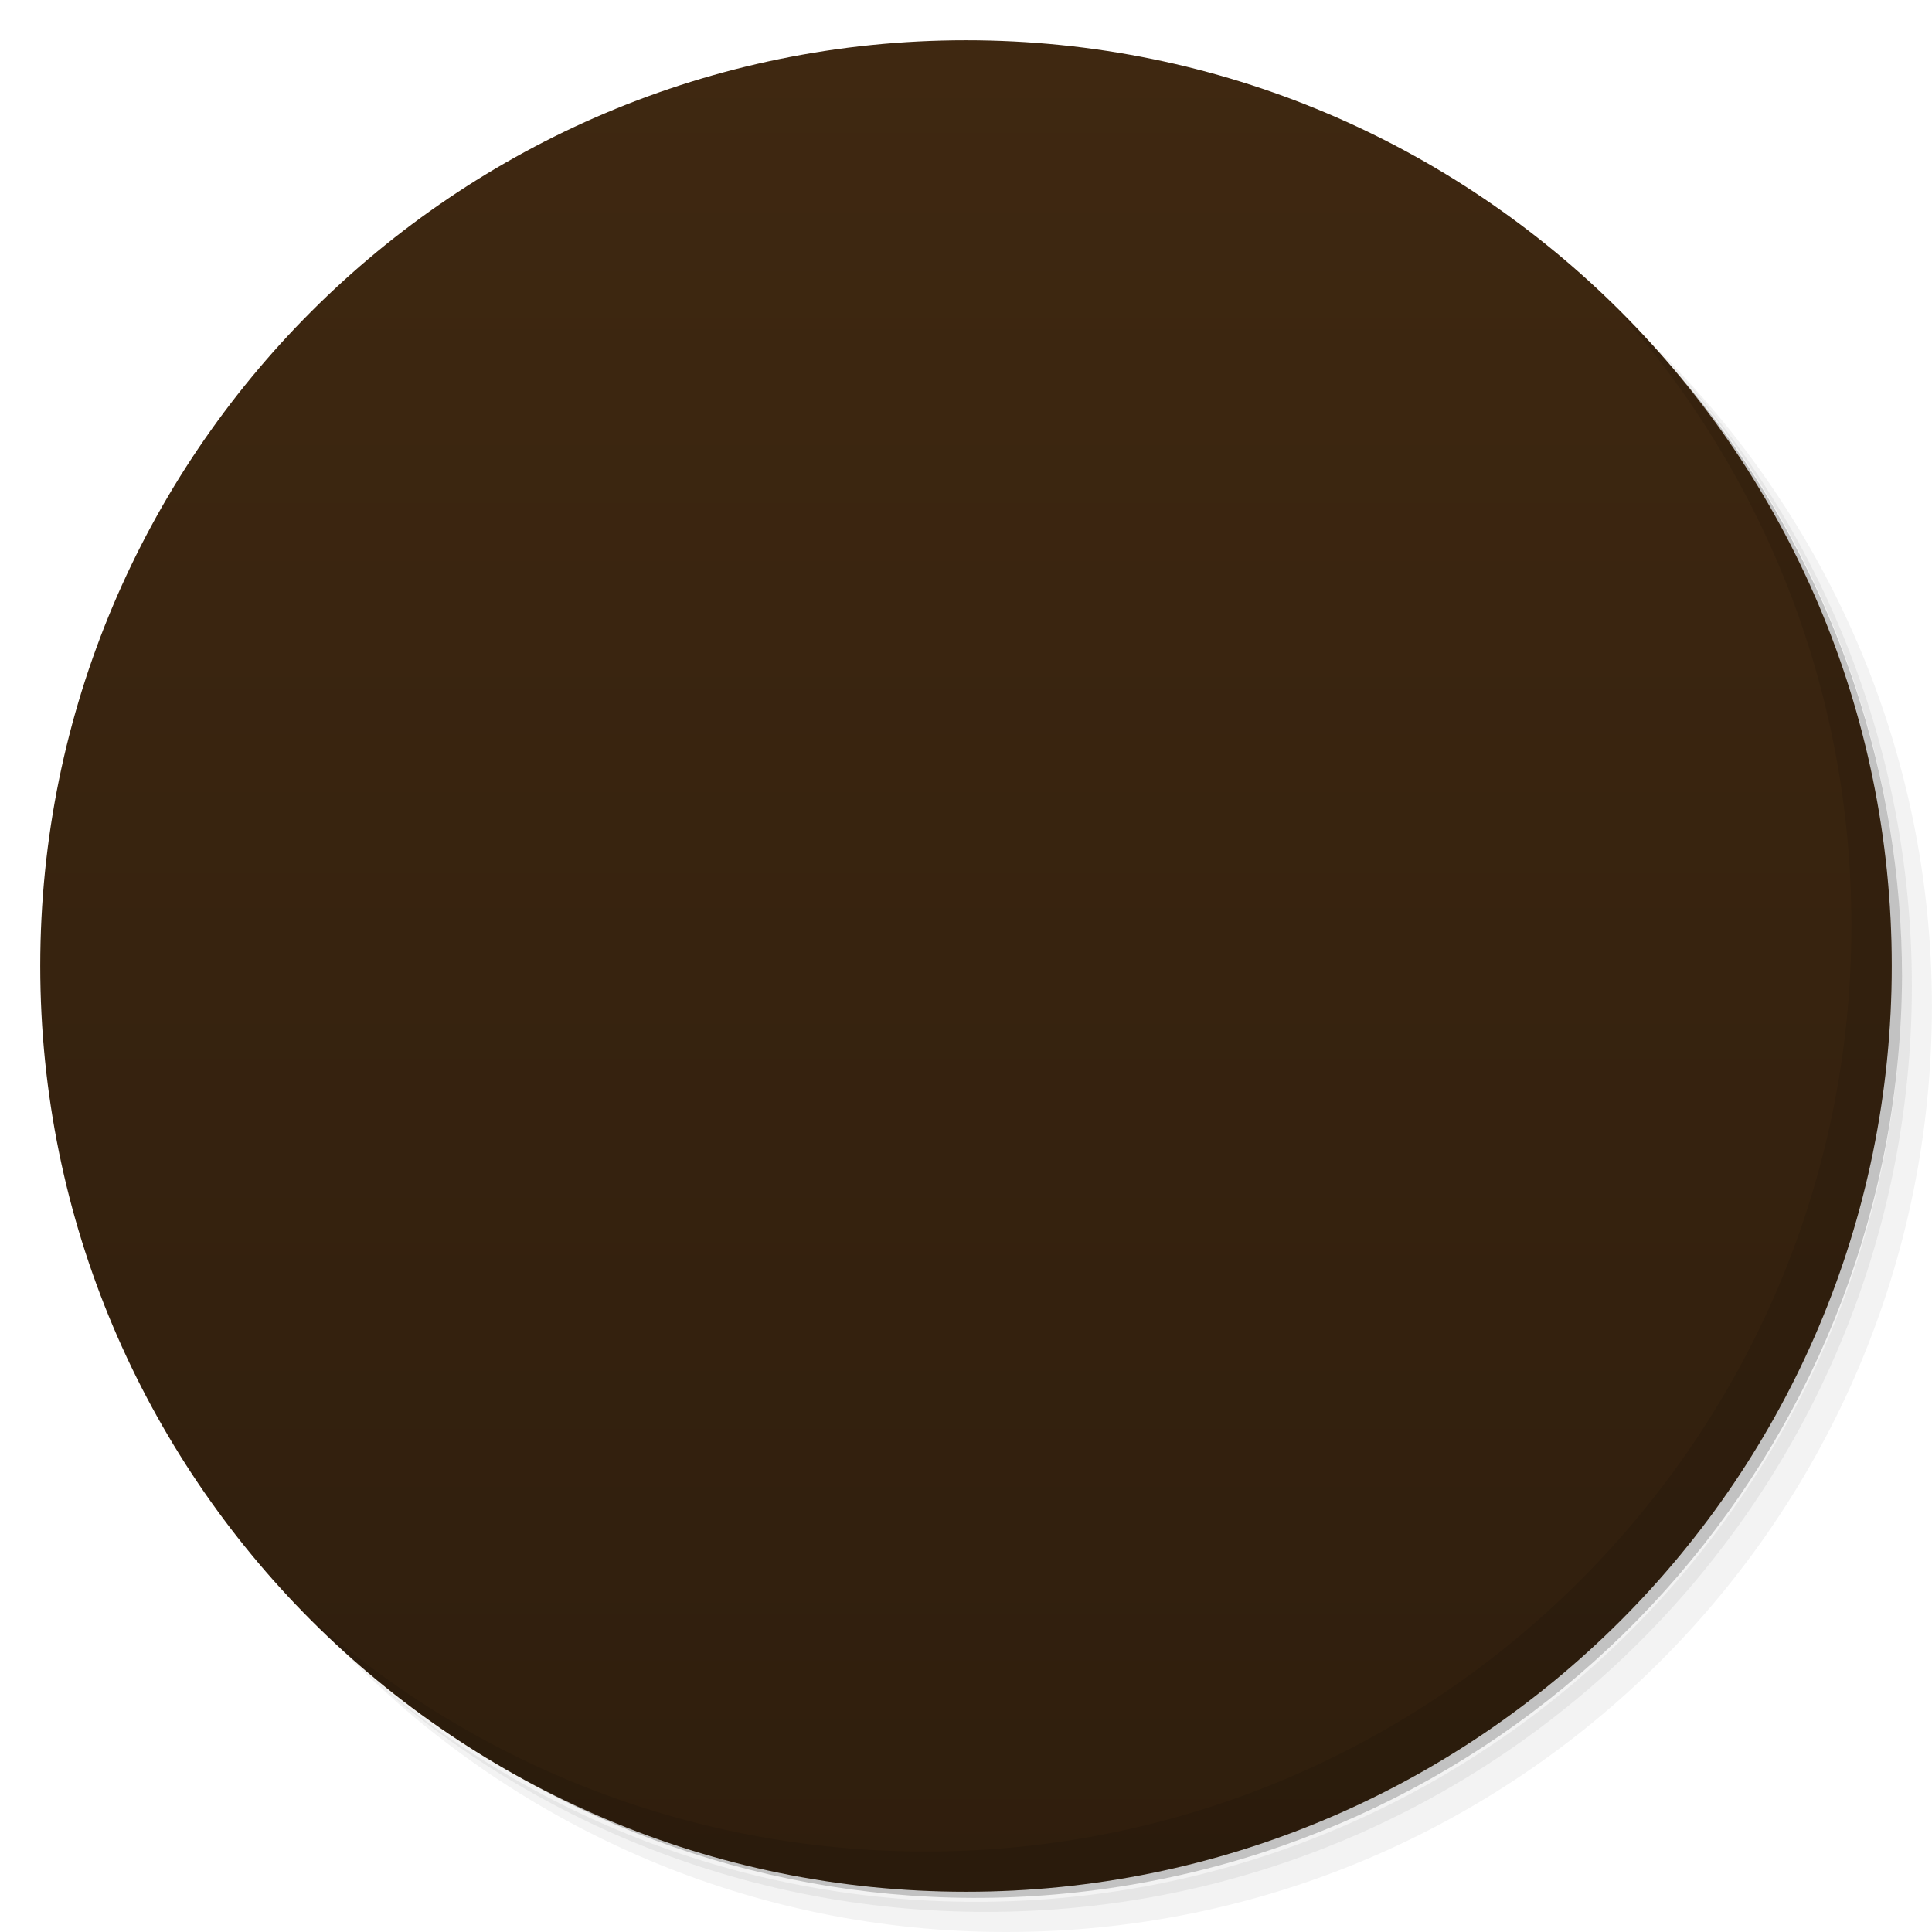
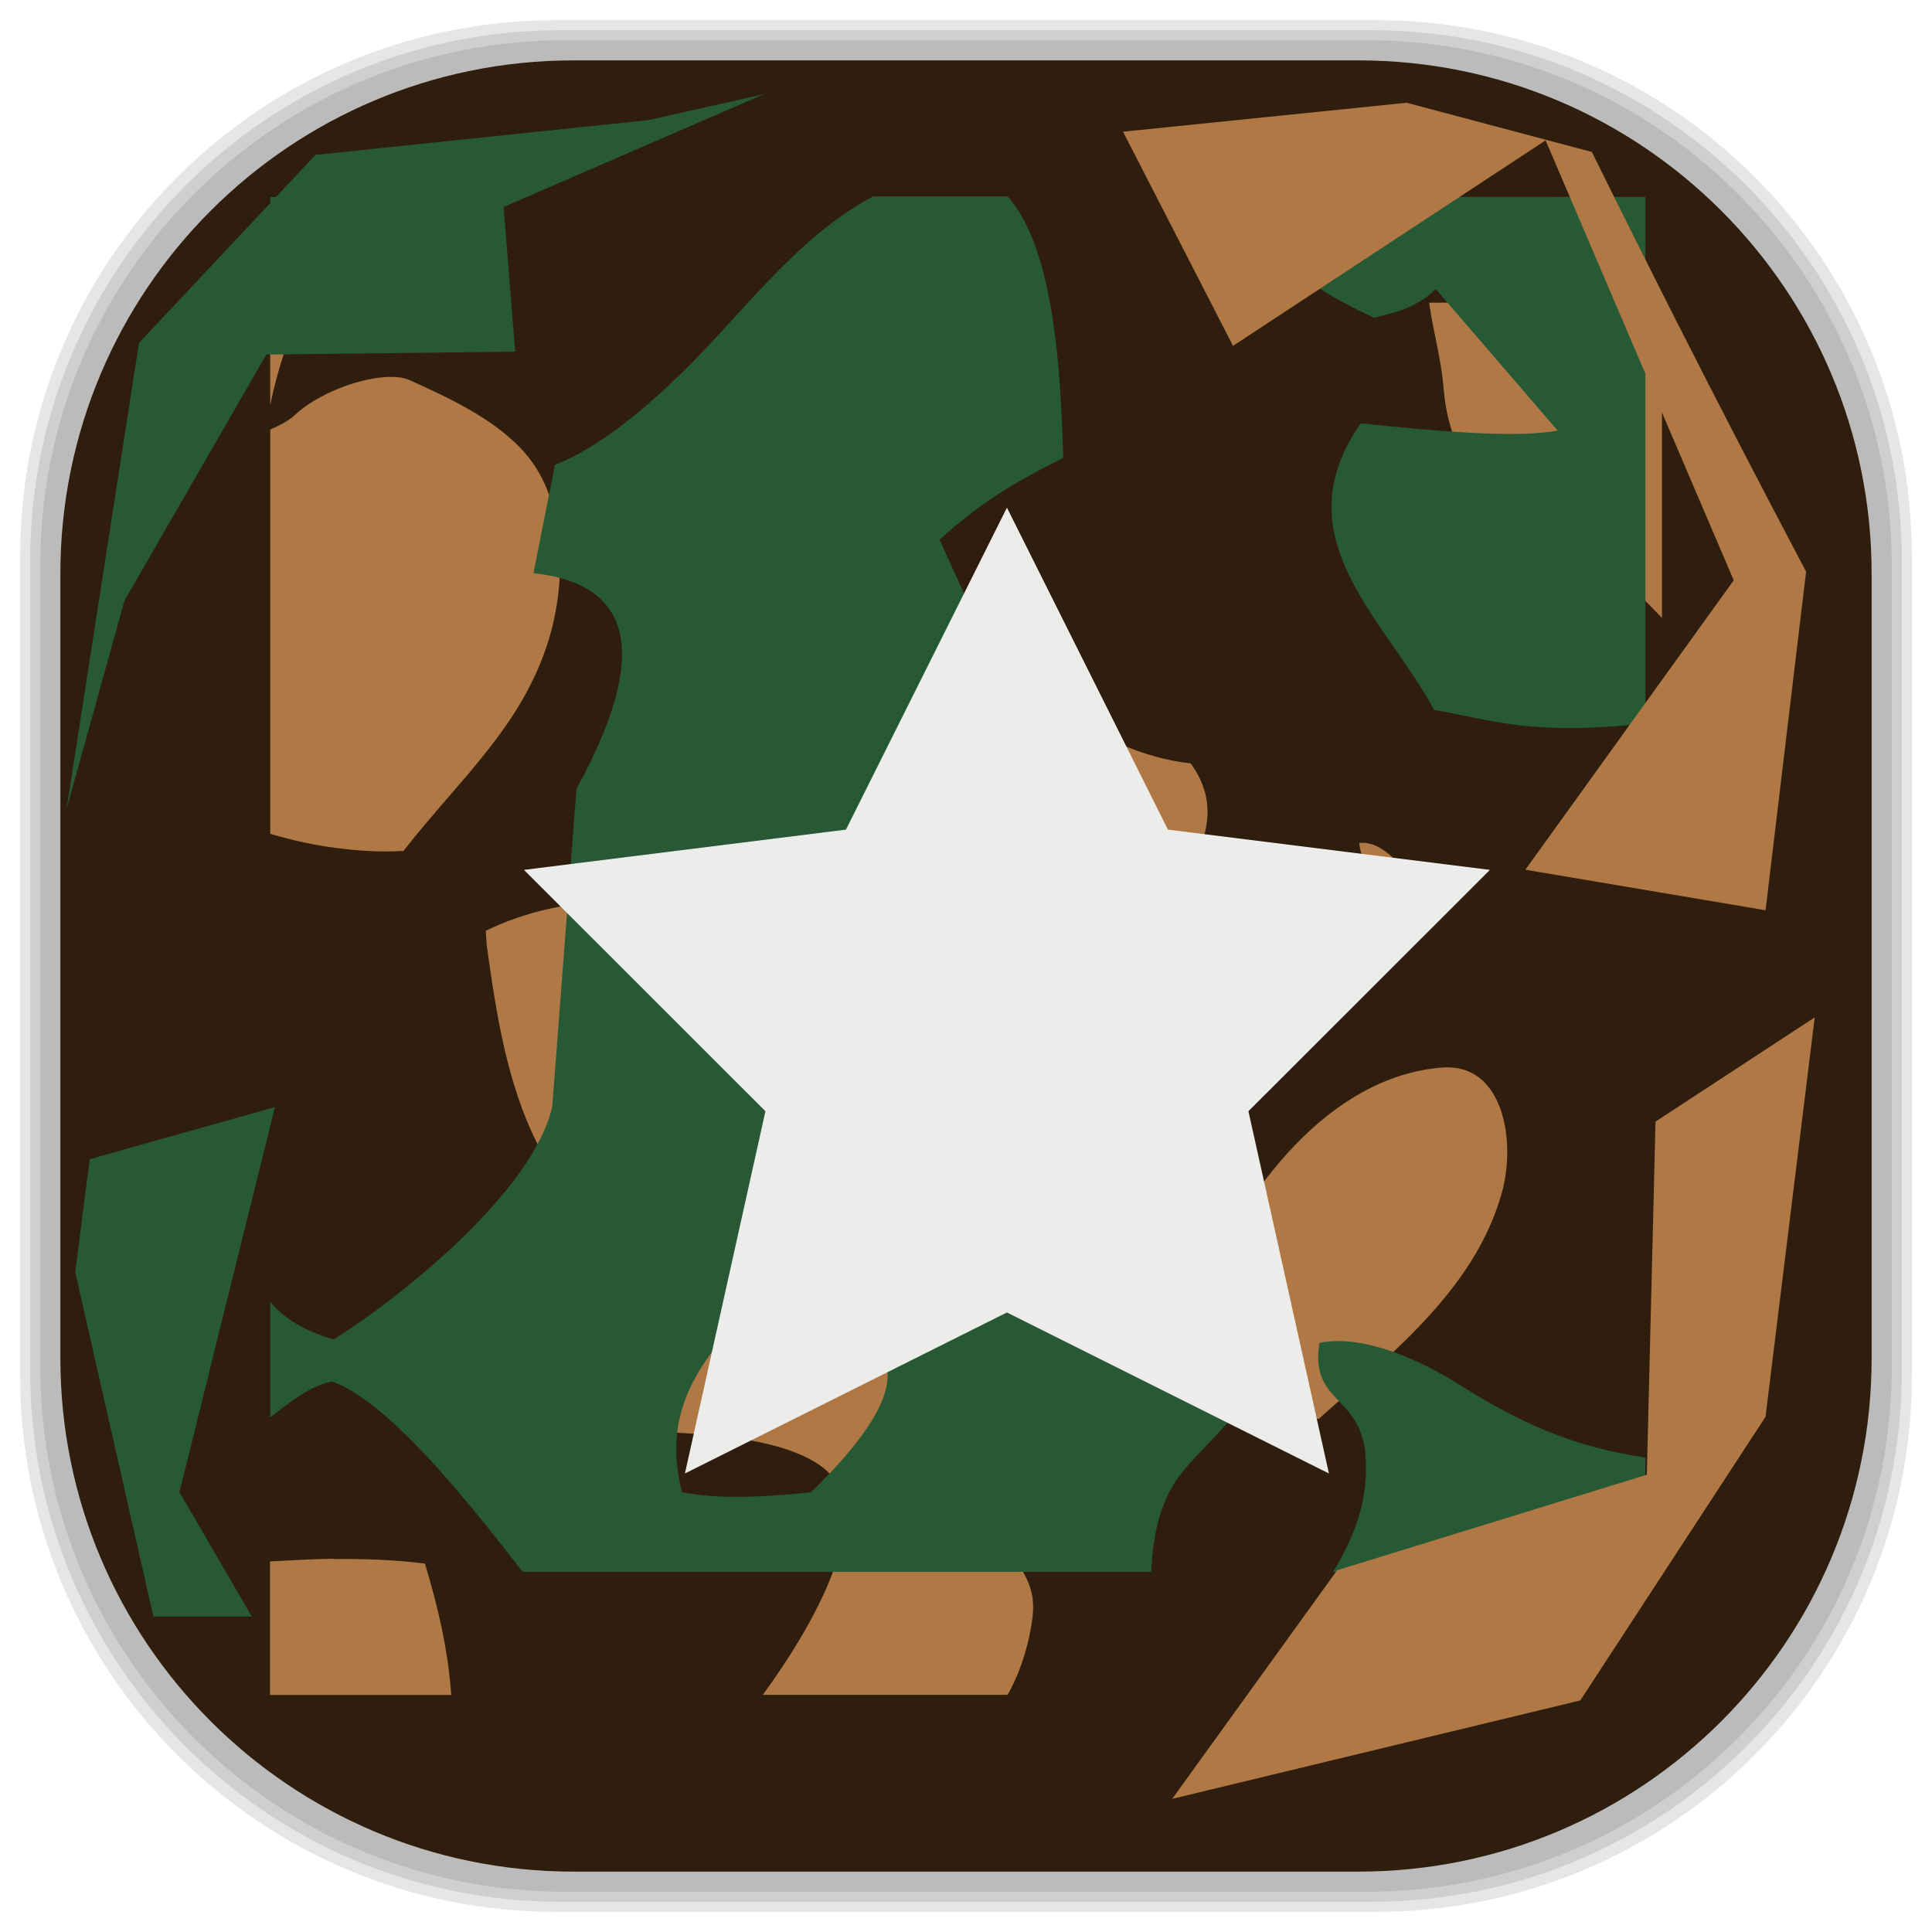
- <svg viewBox="0 0 48 48">
-   <defs>
+ <svg xmlns="http://www.w3.org/2000/svg" viewBox="0 0 48 48" id="svg2" version="1.1" width="100%" height="100%">
+   <defs id="defs4">
    <linearGradient id="linearGradient3764" x1="1" x2="47" gradientUnits="userSpaceOnUse" gradientTransform="matrix(0,-1,1,0,-1.5e-6,48)">
-       <stop stop-color="#2f1e0d" stop-opacity="1" />
-       <stop offset="1" stop-color="#3f2811" stop-opacity="1" />
+       <stop stop-color="#2f1e0d" stop-opacity="1" id="stop7" />
+       <stop offset="1" stop-color="#3f2811" stop-opacity="1" id="stop9" />
    </linearGradient>
    <clipPath id="clipPath-701917413">
-       <g transform="translate(0,-1004.362)">
-         <path d="m -24 13 c 0 1.105 -0.672 2 -1.5 2 -0.828 0 -1.5 -0.895 -1.5 -2 0 -1.105 0.672 -2 1.5 -2 0.828 0 1.5 0.895 1.5 2 z" transform="matrix(15.33333,0,0,11.5,415,878.8622)" fill="#1890d0" />
+       <g transform="translate(0,-1004.362)" id="g12">
+         <path d="m -24 13 c 0 1.105 -0.672 2 -1.5 2 -0.828 0 -1.5 -0.895 -1.5 -2 0 -1.105 0.672 -2 1.5 -2 0.828 0 1.5 0.895 1.5 2 z" transform="matrix(15.33333,0,0,11.5,415,878.8622)" fill="#1890d0" id="path14" />
      </g>
    </clipPath>
    <clipPath id="clipPath-713257080">
-       <g transform="translate(0,-1004.362)">
-         <path d="m -24 13 c 0 1.105 -0.672 2 -1.5 2 -0.828 0 -1.5 -0.895 -1.5 -2 0 -1.105 0.672 -2 1.5 -2 0.828 0 1.5 0.895 1.5 2 z" transform="matrix(15.33333,0,0,11.5,415,878.8622)" fill="#1890d0" />
+       <g transform="translate(0,-1004.362)" id="g17">
+         <path d="m -24 13 c 0 1.105 -0.672 2 -1.5 2 -0.828 0 -1.5 -0.895 -1.5 -2 0 -1.105 0.672 -2 1.5 -2 0.828 0 1.5 0.895 1.5 2 z" transform="matrix(15.33333,0,0,11.5,415,878.8622)" fill="#1890d0" id="path19" />
      </g>
    </clipPath>
+     <linearGradient id="linearGradient3764-3" x1="1" x2="47" gradientUnits="userSpaceOnUse" gradientTransform="matrix(0,-1,1,0,-1.5e-6,48)">
+       <stop stop-color="#b5945b" stop-opacity="1" id="stop7-1" />
+       <stop offset="1" stop-color="#bb9e69" stop-opacity="1" id="stop9-7" />
+     </linearGradient>
+     <clipPath id="clipPath-899834956">
+       <g transform="translate(0,-1004.362)" id="g12-7">
+         <path d="m -24 13 c 0 1.105 -0.672 2 -1.5 2 -0.828 0 -1.5 -0.895 -1.5 -2 0 -1.105 0.672 -2 1.5 -2 0.828 0 1.5 0.895 1.5 2 z" transform="matrix(15.33333,0,0,11.5,415,878.8622)" fill="#1890d0" id="path14-1" />
+       </g>
+     </clipPath>
+     <clipPath id="clipPath-909443126">
+       <g transform="translate(0,-1004.362)" id="g17-7">
+         <path d="m -24 13 c 0 1.105 -0.672 2 -1.5 2 -0.828 0 -1.5 -0.895 -1.5 -2 0 -1.105 0.672 -2 1.5 -2 0.828 0 1.5 0.895 1.5 2 z" transform="matrix(15.33333,0,0,11.5,415,878.8622)" fill="#1890d0" id="path19-33" />
+       </g>
+     </clipPath>
+     <clipPath id="clipPath-909443126-7">
+       <g transform="translate(0,-1004.362)" id="g17-2">
+         <path style="fill:#1890d0" d="m -24,13 c 0,1.105 -0.672,2 -1.5,2 -0.828,0 -1.5,-0.895 -1.5,-2 0,-1.105 0.672,-2 1.5,-2 0.828,0 1.5,0.895 1.5,2 z" transform="matrix(15.33333,0,0,11.5,415,878.8622)" id="path19-3" />
+       </g>
+     </clipPath>
+     <linearGradient id="linearGradient3759">
+       <stop id="stop3761" offset="0" style="stop-color:#a75e15;stop-opacity:1;" />
+       <stop id="stop3763" offset="1" style="stop-color:#ffffff;stop-opacity:0;" />
+     </linearGradient>
+     <linearGradient id="linearGradient3777">
+       <stop id="stop3779" offset="0" style="stop-color:#e0dd00;stop-opacity:1;" />
+       <stop id="stop3781" offset="1" style="stop-color:#000000;stop-opacity:0;" />
+     </linearGradient>
  </defs>
-   <g>
-     <path d="m 36.31 5 c 5.859 4.062 9.688 10.831 9.688 18.5 c 0 12.426 -10.07 22.5 -22.5 22.5 c -7.669 0 -14.438 -3.828 -18.5 -9.688 c 1.037 1.822 2.306 3.499 3.781 4.969 c 4.085 3.712 9.514 5.969 15.469 5.969 c 12.703 0 23 -10.298 23 -23 c 0 -5.954 -2.256 -11.384 -5.969 -15.469 c -1.469 -1.475 -3.147 -2.744 -4.969 -3.781 z m 4.969 3.781 c 3.854 4.113 6.219 9.637 6.219 15.719 c 0 12.703 -10.297 23 -23 23 c -6.081 0 -11.606 -2.364 -15.719 -6.219 c 4.16 4.144 9.883 6.719 16.219 6.719 c 12.703 0 23 -10.298 23 -23 c 0 -6.335 -2.575 -12.06 -6.719 -16.219 z" opacity="0.05" />
-     <path d="m 41.28 8.781 c 3.712 4.085 5.969 9.514 5.969 15.469 c 0 12.703 -10.297 23 -23 23 c -5.954 0 -11.384 -2.256 -15.469 -5.969 c 4.113 3.854 9.637 6.219 15.719 6.219 c 12.703 0 23 -10.298 23 -23 c 0 -6.081 -2.364 -11.606 -6.219 -15.719 z" opacity="0.1" />
-     <path d="m 31.25 2.375 c 8.615 3.154 14.75 11.417 14.75 21.13 c 0 12.426 -10.07 22.5 -22.5 22.5 c -9.708 0 -17.971 -6.135 -21.12 -14.75 a 23 23 0 0 0 44.875 -7 a 23 23 0 0 0 -16 -21.875 z" opacity="0.2" />
-   </g>
-   <g>
-     <path d="m 24 1 c 12.703 0 23 10.297 23 23 c 0 12.703 -10.297 23 -23 23 -12.703 0 -23 -10.297 -23 -23 0 -12.703 10.297 -23 23 -23 z" fill="url(#linearGradient3764)" fill-opacity="1" />
-   </g>
-   <g />
-   <g>
-     <g clip-path="url(#clipPath-701917413)">
-       <g transform="translate(1,1)">
-         <g opacity="0.1">
-           <g>
-             <path d="m 0 0 l 0 5.188 l 6.781 -1.438 c 0.168 -1.313 0.477 -2.707 1.219 -3.75 m 13 0 c -2.613 1.379 -4.652 4.211 -6.625 6.125 c -1.211 1.184 -2.848 2.602 -4.438 3.219 l -0.75 3.781 c 3.477 0.383 4.082 2.816 1.5 7.531 l -0.844 11.09 c -0.664 2.918 -5.145 6.559 -7.625 8.125 c -1.113 -0.32 -1.773 -0.777 -2.219 -1.313 l 0 4.03 c 0.66 -0.484 1.305 -1.07 2.156 -1.25 c 2.051 0.727 4.922 4.422 6.656 6.645 l 21.938 0 c 0.047 -1.184 0.277 -2.414 1 -3.375 c 0.91 -1.18 2.629 -2.438 2.844 -3.938 c 0.133 -0.934 -0.77 -1.574 -1.563 -2.125 c -1.063 -0.715 -1.41 -2.32 -0.563 -3.406 l 0.375 -3.063 c 0.215 -3.551 -1.238 -6.164 -4 -8.03 l -5.48 -12.09 c 1.656 -1.5 2.934 -2.148 4.316 -2.855 c -0.078 -2.711 -0.266 -7.27 -1.941 -9.125 l -4.75 0 m 12.914 0.012 c 0.398 1.227 1.398 2.754 4.625 4.223 c 0.711 -0.188 1.434 -0.305 2.156 -1 l 4.25 4.938 c -1.426 0.27 -4.109 0.035 -6.875 -0.25 c -2.781 4 0.855 6.816 2.563 10 c 1.977 0.34 3.391 0.922 7.375 0.469 l 0 -18.375 m -30.527 39.34 c 5.742 0.008 4.664 2.703 1.402 5.875 c -2.633 0.266 -3.602 0.148 -4.5 0 c -0.465 -1.883 -0.227 -3.645 1.848 -5.844 c 0.441 -0.023 0.867 -0.031 1.25 -0.031 m 19.777 0.594 c -0.211 0.004 -0.43 0.02 -0.625 0.063 c -0.332 2.102 1.359 1.781 1.598 3.813 c 0.148 1.633 -0.375 2.957 -1.125 4.188 l 10.902 0 l 0 -4 c -2.504 -0.363 -4.352 -1.191 -6.527 -2.563 c -1.043 -0.656 -2.75 -1.516 -4.223 -1.5 m 0 0" fill="#000" stroke="none" fill-rule="nonzero" fill-opacity="1" />
-             <path d="m 0 0 l 0 3.531 c 0.262 -1.285 0.617 -2.191 0.875 -2.938 c 0.063 -0.184 0.18 -0.391 0.281 -0.594 m 38.813 0 c 0.137 0.988 0.426 1.969 0.5 2.969 c 0.168 1.867 0.902 3.215 2.625 4.03 c 1.711 0.816 3.512 2.402 4.906 3.875 l 0 -10.875 m -44.03 2.566 c -0.973 0.063 -2.344 0.586 -3.125 1.313 c -0.246 0.223 -0.543 0.359 -0.844 0.5 l 0 13.938 c 0.641 0.191 1.285 0.34 1.938 0.441 c 0.879 0.133 1.762 0.203 2.656 0.152 c 1.969 -2.516 4.074 -4.281 5 -7.25 c 0.613 -1.965 0.617 -4.617 -0.625 -6.25 c -0.992 -1.297 -2.746 -2.098 -4.188 -2.75 c -0.203 -0.086 -0.488 -0.113 -0.813 -0.094 m 17.219 9.188 c -0.313 0.016 -0.613 0.059 -0.938 0.125 c -1.176 0.969 -1.672 2.445 -2.219 3.813 c -0.664 1.652 0.516 3.469 -0.313 4.969 c -0.547 0.5 -1.383 0.652 -2.063 0.477 c -2.684 -0.734 -5.652 -0.727 -8.219 0.523 l 0.031 0.5 c 0.328 2.336 0.688 4.746 1.75 6.852 c 0.688 1.359 0.98 2.953 1.145 4.438 c 0.227 1.898 -0.672 3.695 -0.625 5.563 c 3.629 -0.184 8.06 -0.125 9.531 1.344 c 1.566 1.57 -0.543 5.285 -2.281 7.656 l 8.441 0 c 0.508 -0.879 0.805 -2.02 0.875 -2.813 c 0.113 -1.453 -0.965 -1.813 -1.031 -3.094 c -0.102 -2.105 1.777 -3.375 2.941 -4.875 c 1.289 -1.688 0.652 -4.23 -1.031 -5.566 c 0.594 -2.465 0.828 -5.063 1.625 -7.527 c 0.91 -2.785 5.02 -5.387 2.938 -8.25 c -1.723 -0.184 -3.273 -0.992 -4.719 -1.906 c -1.738 -1.125 -3.664 -2.309 -5.844 -2.219 m 16.375 6.867 c 0.066 0.719 0.609 1.305 1.156 1.719 c 0.398 0.301 0.832 -0.367 0.469 -0.75 c -0.43 -0.434 -0.945 -1.035 -1.625 -0.969 m 2.844 7.75 c -3.922 0.316 -6.824 4.277 -8.25 7.625 c 0.25 0.734 0.461 1.586 0.906 2.219 c 0.547 0.77 1.934 1.73 3.094 2.281 c 2.418 -2.184 5.371 -4.43 6.316 -7.781 c 0.516 -1.816 0.059 -4.527 -2.066 -4.344 m -38.22 16.938 c -0.727 0.008 -1.457 0.059 -2.188 0.094 l 0 4.605 l 6.25 0 c -0.109 -1.578 -0.469 -3.074 -0.906 -4.531 c -1.051 -0.133 -2.098 -0.168 -3.156 -0.156 m 0 -0.008" fill="#000" stroke="none" fill-rule="nonzero" fill-opacity="1" />
-             <path d="m 16 35 l 2 -9 l -6 -5.996 l 8 -1 l 4 -8 l 4 8 l 8 1 l -6 5.996 l 2 9 l -8 -4 m -8 4" fill="#000" stroke="none" fill-rule="nonzero" fill-opacity="1" />
-           </g>
-         </g>
-       </g>
+   <g id="g33" />
+   <g id="g3093">
+     <g id="layer2">
+       <rect ry="13.037" rx="13.037" y="1" x="1" height="46" width="46" id="rect3007" style="opacity:0.1;fill:#000000;fill-opacity:1;fill-rule:nonzero;stroke:none" />
+       <rect style="opacity:0.1;fill:#000000;fill-opacity:1;fill-rule:nonzero;stroke:none" id="rect3011" width="47" height="47" x="0.5" y="0.5" rx="13.32" ry="13.32" />
+       <rect style="opacity:0.1;fill:#000000;fill-opacity:1;fill-rule:nonzero;stroke:none" id="rect3013" width="46.5" height="46.5" x="0.75" y="0.75" rx="13.178" ry="13.178" />
+     </g>
+     <g style="display:inline" id="layer1">
+       <rect transform="matrix(0,-1,1,0,0,0)" ry="12.753" rx="12.753" y="1.5" x="-46.5" height="45" width="45" id="rect2988" style="fill:#2f1e0d;fill-opacity:1;fill-rule:nonzero;stroke:none" />
    </g>
  </g>
-   <g>
-     <g clip-path="url(#clipPath-713257080)">
-       <g>
-         <path d="m 0 0 l 0 5.188 l 6.781 -1.438 c 0.168 -1.313 0.477 -2.707 1.219 -3.75 m 13 0 c -2.613 1.379 -4.652 4.211 -6.625 6.125 c -1.211 1.184 -2.848 2.602 -4.438 3.219 l -0.75 3.781 c 3.477 0.383 4.082 2.816 1.5 7.531 l -0.844 11.09 c -0.664 2.918 -5.145 6.559 -7.625 8.125 c -1.113 -0.32 -1.773 -0.777 -2.219 -1.313 l 0 4.03 c 0.66 -0.484 1.305 -1.07 2.156 -1.25 c 2.051 0.727 4.922 4.422 6.656 6.645 l 21.938 0 c 0.047 -1.184 0.277 -2.414 1 -3.375 c 0.91 -1.18 2.629 -2.438 2.844 -3.938 c 0.133 -0.934 -0.77 -1.574 -1.563 -2.125 c -1.063 -0.715 -1.41 -2.32 -0.563 -3.406 l 0.375 -3.063 c 0.215 -3.551 -1.238 -6.164 -4 -8.03 l -5.48 -12.09 c 1.656 -1.5 2.934 -2.148 4.316 -2.855 c -0.078 -2.711 -0.266 -7.27 -1.941 -9.125 l -4.75 0 m 12.914 0.012 c 0.398 1.227 1.398 2.754 4.625 4.223 c 0.711 -0.188 1.434 -0.305 2.156 -1 l 4.25 4.938 c -1.426 0.27 -4.109 0.035 -6.875 -0.25 c -2.781 4 0.855 6.816 2.563 10 c 1.977 0.34 3.391 0.922 7.375 0.469 l 0 -18.375 m -30.527 39.34 c 5.742 0.008 4.664 2.703 1.402 5.875 c -2.633 0.266 -3.602 0.148 -4.5 0 c -0.465 -1.883 -0.227 -3.645 1.848 -5.844 c 0.441 -0.023 0.867 -0.031 1.25 -0.031 m 19.777 0.594 c -0.211 0.004 -0.43 0.02 -0.625 0.063 c -0.332 2.102 1.359 1.781 1.598 3.813 c 0.148 1.633 -0.375 2.957 -1.125 4.188 l 10.902 0 l 0 -4 c -2.504 -0.363 -4.352 -1.191 -6.527 -2.563 c -1.043 -0.656 -2.75 -1.516 -4.223 -1.5 m 0 0" fill="#285935" stroke="none" fill-rule="nonzero" fill-opacity="1" />
-         <path d="m 0 0 l 0 3.531 c 0.262 -1.285 0.617 -2.191 0.875 -2.938 c 0.063 -0.184 0.18 -0.391 0.281 -0.594 m 38.813 0 c 0.137 0.988 0.426 1.969 0.5 2.969 c 0.168 1.867 0.902 3.215 2.625 4.03 c 1.711 0.816 3.512 2.402 4.906 3.875 l 0 -10.875 m -44.03 2.566 c -0.973 0.063 -2.344 0.586 -3.125 1.313 c -0.246 0.223 -0.543 0.359 -0.844 0.5 l 0 13.938 c 0.641 0.191 1.285 0.34 1.938 0.441 c 0.879 0.133 1.762 0.203 2.656 0.152 c 1.969 -2.516 4.074 -4.281 5 -7.25 c 0.613 -1.965 0.617 -4.617 -0.625 -6.25 c -0.992 -1.297 -2.746 -2.098 -4.188 -2.75 c -0.203 -0.086 -0.488 -0.113 -0.813 -0.094 m 17.219 9.188 c -0.313 0.016 -0.613 0.059 -0.938 0.125 c -1.176 0.969 -1.672 2.445 -2.219 3.813 c -0.664 1.652 0.516 3.469 -0.313 4.969 c -0.547 0.5 -1.383 0.652 -2.063 0.477 c -2.684 -0.734 -5.652 -0.727 -8.219 0.523 l 0.031 0.5 c 0.328 2.336 0.688 4.746 1.75 6.852 c 0.688 1.359 0.98 2.953 1.145 4.438 c 0.227 1.898 -0.672 3.695 -0.625 5.563 c 3.629 -0.184 8.06 -0.125 9.531 1.344 c 1.566 1.57 -0.543 5.285 -2.281 7.656 l 8.441 0 c 0.508 -0.879 0.805 -2.02 0.875 -2.813 c 0.113 -1.453 -0.965 -1.813 -1.031 -3.094 c -0.102 -2.105 1.777 -3.375 2.941 -4.875 c 1.289 -1.688 0.652 -4.23 -1.031 -5.566 c 0.594 -2.465 0.828 -5.063 1.625 -7.527 c 0.91 -2.785 5.02 -5.387 2.938 -8.25 c -1.723 -0.184 -3.273 -0.992 -4.719 -1.906 c -1.738 -1.125 -3.664 -2.309 -5.844 -2.219 m 16.375 6.867 c 0.066 0.719 0.609 1.305 1.156 1.719 c 0.398 0.301 0.832 -0.367 0.469 -0.75 c -0.43 -0.434 -0.945 -1.035 -1.625 -0.969 m 2.844 7.75 c -3.922 0.316 -6.824 4.277 -8.25 7.625 c 0.25 0.734 0.461 1.586 0.906 2.219 c 0.547 0.77 1.934 1.73 3.094 2.281 c 2.418 -2.184 5.371 -4.43 6.316 -7.781 c 0.516 -1.816 0.059 -4.527 -2.066 -4.344 m -38.22 16.938 c -0.727 0.008 -1.457 0.059 -2.188 0.094 l 0 4.605 l 6.25 0 c -0.109 -1.578 -0.469 -3.074 -0.906 -4.531 c -1.051 -0.133 -2.098 -0.168 -3.156 -0.156 m 0 -0.008" fill="#b07845" stroke="none" fill-rule="nonzero" fill-opacity="1" />
-         <path d="m 16 35 l 2 -9 l -6 -5.996 l 8 -1 l 4 -8 l 4 8 l 8 1 l -6 5.996 l 2 9 l -8 -4 m -8 4" fill="#ececeb" stroke="none" fill-rule="nonzero" fill-opacity="1" />
-       </g>
-     </g>
-   </g>
-   <g>
-     <path d="m 40.03 7.531 c 3.712 4.084 5.969 9.514 5.969 15.469 0 12.703 -10.297 23 -23 23 c -5.954 0 -11.384 -2.256 -15.469 -5.969 4.178 4.291 10.01 6.969 16.469 6.969 c 12.703 0 23 -10.298 23 -23 0 -6.462 -2.677 -12.291 -6.969 -16.469 z" opacity="0.1" />
-   </g>
+   <path d="m 6.713,7.521 0,2.544 C 6.902,9.139 7.158,8.486 7.344,7.948 7.389,7.816 7.473,7.666 7.546,7.52 m 27.96,0 c 0.099,0.712 0.307,1.418 0.36,2.139 0.121,1.345 0.65,2.316 1.891,2.903 1.233,0.588 2.53,1.73 3.534,2.791 l 0,-7.834 M 9.573,9.368 c -0.701,0.045 -1.689,0.422 -2.251,0.946 -0.177,0.161 -0.391,0.259 -0.608,0.36 l 0,10.041 c 0.462,0.138 0.926,0.245 1.396,0.318 0.633,0.096 1.269,0.146 1.913,0.109 1.418,-1.812 2.935,-3.084 3.602,-5.223 0.442,-1.416 0.444,-3.326 -0.45,-4.502 C 12.461,10.482 11.197,9.905 10.158,9.436 10.012,9.374 9.807,9.354 9.573,9.368 m 12.404,6.619 c -0.225,0.012 -0.442,0.043 -0.676,0.09 -0.847,0.698 -1.204,1.761 -1.599,2.747 -0.478,1.19 0.372,2.499 -0.225,3.58 -0.394,0.36 -0.996,0.47 -1.486,0.344 -1.933,-0.529 -4.072,-0.524 -5.921,0.377 l 0.022,0.36 c 0.236,1.683 0.496,3.419 1.261,4.936 0.496,0.979 0.706,2.127 0.825,3.197 0.164,1.367 -0.484,2.662 -0.45,4.007 2.614,-0.133 5.806,-0.09 6.866,0.968 1.128,1.131 -0.391,3.807 -1.643,5.515 l 6.081,0 c 0.366,-0.633 0.58,-1.455 0.63,-2.026 0.081,-1.047 -0.695,-1.306 -0.743,-2.229 -0.073,-1.516 1.28,-2.431 2.119,-3.512 0.929,-1.216 0.47,-3.047 -0.743,-4.01 0.428,-1.776 0.596,-3.647 1.171,-5.422 0.656,-2.006 3.616,-3.881 2.116,-5.943 -1.241,-0.133 -2.358,-0.715 -3.399,-1.373 -1.252,-0.81 -2.639,-1.663 -4.21,-1.599 m 11.796,4.947 c 0.048,0.518 0.439,0.94 0.833,1.238 0.287,0.217 0.599,-0.264 0.338,-0.54 -0.31,-0.313 -0.681,-0.746 -1.171,-0.698 m 2.049,5.583 c -2.825,0.228 -4.916,3.081 -5.943,5.493 0.18,0.529 0.332,1.143 0.653,1.599 0.394,0.555 1.393,1.246 2.229,1.643 1.742,-1.573 3.869,-3.191 4.55,-5.605 0.372,-1.308 0.043,-3.261 -1.488,-3.129 M 8.285,38.726 c -0.524,0.006 -1.05,0.043 -1.576,0.068 l 0,3.317 4.502,0 C 11.132,40.974 10.873,39.896 10.558,38.847 9.801,38.751 9.047,38.726 8.285,38.734 m 0,-0.006" id="path59-8" style="fill:#b07845;fill-opacity:1;fill-rule:nonzero;stroke:none" />
+   <path d="m 6.715,4.896 0,3.693 4.827,-1.024 c 0.12,-0.935 0.34,-1.927 0.868,-2.669 m 9.254,0 C 19.803,5.878 18.352,7.894 16.947,9.256 16.085,10.099 14.92,11.109 13.788,11.548 l -0.534,2.691 c 2.475,0.273 2.906,2.005 1.068,5.361 l -0.601,7.894 c -0.473,2.077 -3.662,4.669 -5.428,5.784 -0.792,-0.228 -1.262,-0.553 -1.58,-0.935 l 0,2.869 c 0.47,-0.345 0.929,-0.762 1.535,-0.89 1.46,0.518 3.504,3.148 4.738,4.73 l 15.616,0 c 0.033,-0.843 0.197,-1.718 0.712,-2.402 0.648,-0.84 1.871,-1.735 2.024,-2.803 0.095,-0.665 -0.548,-1.12 -1.113,-1.513 -0.757,-0.509 -1.004,-1.651 -0.401,-2.425 l 0.267,-2.18 c 0.153,-2.528 -0.881,-4.388 -2.847,-5.716 l -3.901,-8.606 c 1.179,-1.068 2.089,-1.529 3.072,-2.032 -0.056,-1.93 -0.189,-5.175 -1.382,-6.496 l -3.381,0 m 9.193,0.009 c 0.283,0.873 0.995,1.96 3.292,3.006 0.506,-0.134 1.021,-0.217 1.535,-0.712 L 38.699,10.697 c -1.015,0.192 -2.925,0.025 -4.894,-0.178 -1.98,2.847 0.609,4.852 1.824,7.118 1.407,0.242 2.414,0.656 5.25,0.334 l 0,-13.08 M 19.149,32.895 c 4.087,0.006 3.32,1.924 0.998,4.182 -1.874,0.189 -2.564,0.105 -3.203,0 -0.331,-1.34 -0.162,-2.595 1.315,-4.16 0.314,-0.016 0.617,-0.022 0.89,-0.022 m 14.078,0.423 c -0.15,0.003 -0.306,0.014 -0.445,0.045 -0.236,1.496 0.967,1.268 1.138,2.714 0.105,1.162 -0.267,2.105 -0.801,2.981 l 7.76,0 0,-2.847 c -1.782,-0.258 -3.098,-0.848 -4.646,-1.824 -0.742,-0.467 -1.958,-1.079 -3.006,-1.068 m 0,0" id="path57-4" style="fill:#285935;fill-opacity:1;fill-rule:nonzero;stroke:none" />
+   <path d="m 17.017,36.608 2,-9 -6,-5.996 8,-1 4,-8 4,8 8,1 -6,5.996 2,9 -8,-4 m -8,4" id="path61-9" style="fill:#ececeb;fill-opacity:1;fill-rule:nonzero;stroke:none" />
+   <path style="fill:#285935;stroke:none;stroke-width:0.1;stroke-linecap:butt;stroke-linejoin:miter;stroke-opacity:1;fill-opacity:1" d="m 6.616,8.81 -3.524,6.112 -1.438,5.177 1.798,-11.577 4.386,-4.674 8.27,-0.863 2.876,-0.647 -6.472,2.804 0.288,3.595 -6.184,0.072" id="path3923" />
+   <path style="fill:#285935;stroke:none;stroke-width:0.1;stroke-linecap:butt;stroke-linejoin:miter;stroke-opacity:1;fill-opacity:1" d="m 2.229,28.8 4.602,-1.294 -2.373,9.564 1.798,3.092 -2.445,0 -1.942,-8.557 0.36,-2.804" id="path3927" />
+   <path style="fill:#b07845;stroke:none;stroke-width:0.1;stroke-linecap:butt;stroke-linejoin:miter;stroke-opacity:1;fill-opacity:1" d="m 29.123,44.692 10.139,-2.445 4.602,-7.047 1.222,-9.923 -3.955,2.589 -0.216,8.773 -7.694,2.373 -4.099,5.681" id="path3931" />
+   <path style="fill:#b07845;stroke:none;stroke-width:0.1;stroke-linecap:butt;stroke-linejoin:miter;stroke-opacity:1;fill-opacity:1" d="m 27.901,3.272 2.733,5.321 7.766,-5.106 4.674,10.93 -5.177,7.191 5.968,1.007 1.007,-8.413 C 43.8,12.174 42.745,10.136 41.707,8.09 40.98,6.656 40.261,5.218 39.55,3.776 L 34.948,2.553 27.901,3.272" id="path3935" />
</svg>
